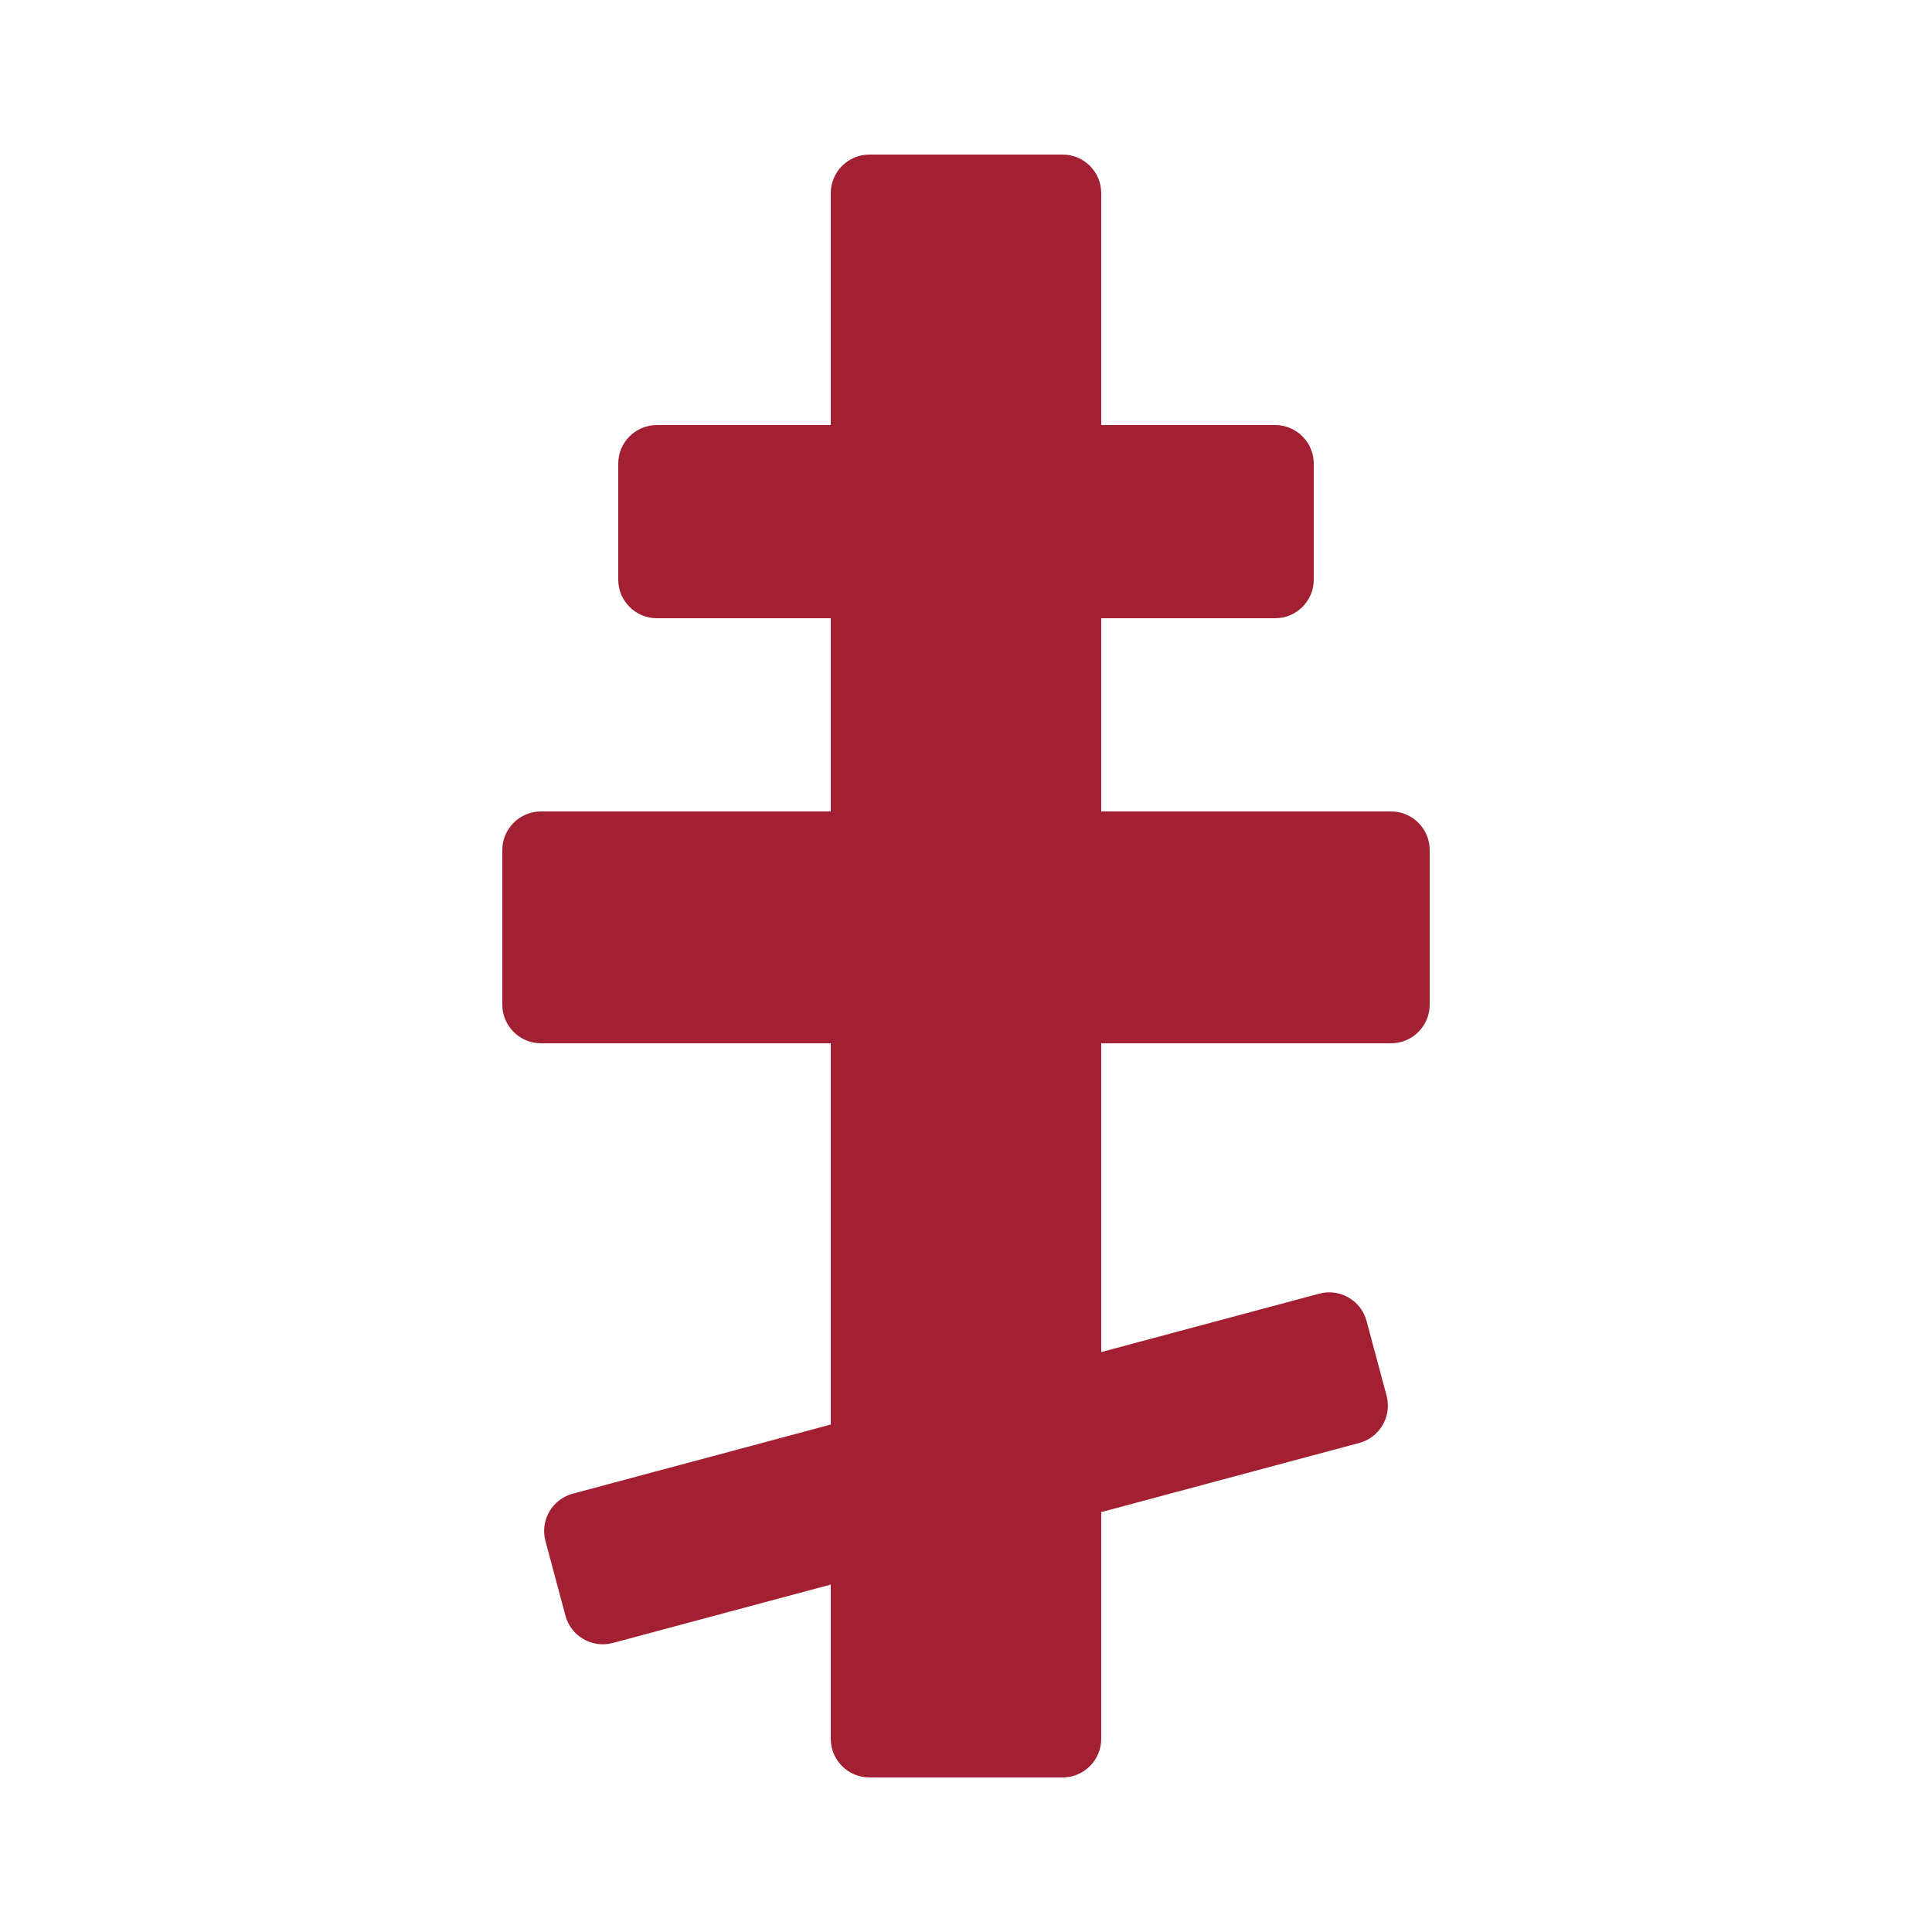
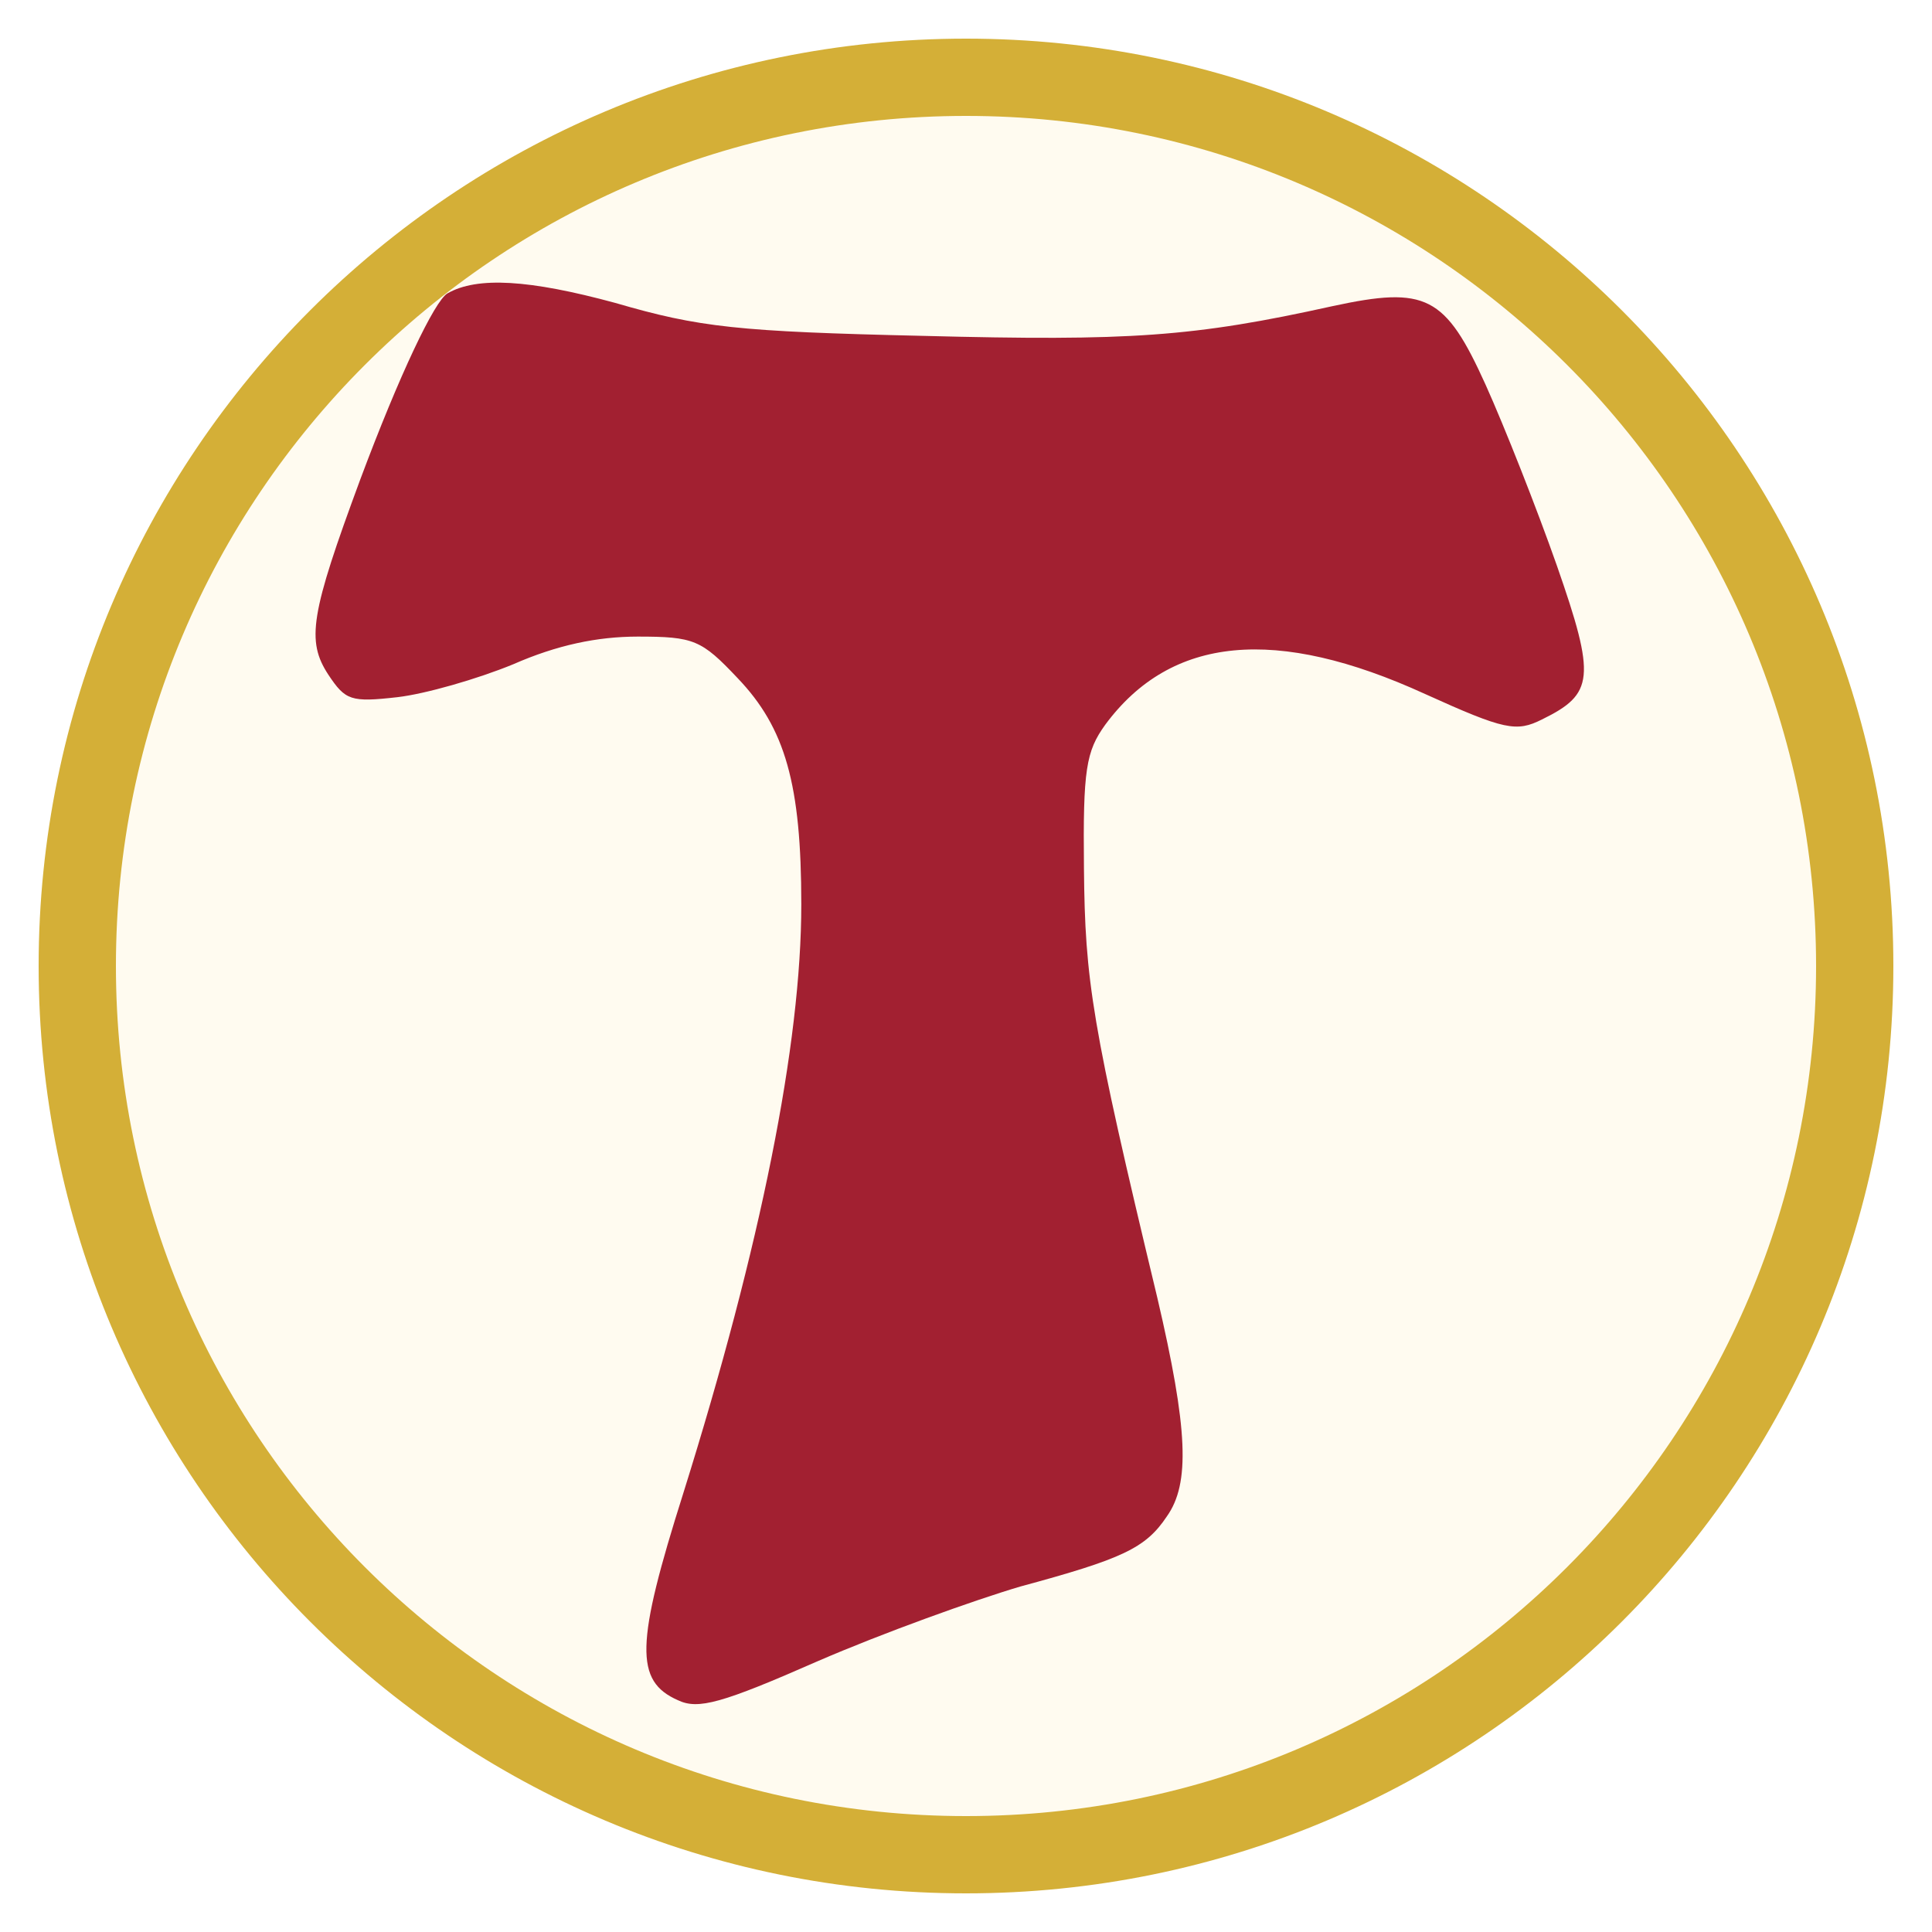
<svg xmlns="http://www.w3.org/2000/svg" viewBox="0 0 100 100">
-   <rect x="43" y="8" width="14" height="84" rx="2" fill="#a22031" />
-   <rect x="32" y="22" width="36" height="10" rx="2" fill="#a22031" />
-   <rect x="26" y="42" width="48" height="12" rx="2" fill="#a22031" />
-   <rect x="28" y="72" width="44" height="8" rx="2" fill="#a22031" transform="rotate(-15 50 76)" />
+   <circle cx="50" cy="50" r="46" fill="#FFFBF0" stroke="#D4AF37" stroke-width="4" />
+   <g transform="rotate(180, 50, 50) translate(50, 50) scale(0.055, 0.055) translate(-795, -860)" fill="#a22031" stroke="none">
+     <path d="M1125 1484 c-79 -23 -115 -27 -290 -31 -194 -5 -254 -1 -385 28 -88 19 -106 10 -144 -74 -18 -40 -48 -116 -67 -170 -37 -106 -35 -121 14 -145 24 -12 35 -10 110 24 140 64 239 55 301 -29 18 -25 21 -42 20 -135 -1 -106 -7 -146 -69 -404 -29 -124 -31 -175 -9 -206 20 -30 42 -40 138 -66 44 -13 130 -44 190 -70 91 -40 113 -46 132 -37 41 18 40 53 -5 195 -73 233 -111 423 -111 554 0 113 15 166 60 213 34 36 41 39 94 39 38 0 76 -8 117 -26 34 -14 83 -28 109 -31 44 -5 49 -3 65 21 21 32 17 57 -30 184 -37 99 -70 168 -82 175 -28 16 -77 13 -158 -9z" />
+   </g>
</svg>
